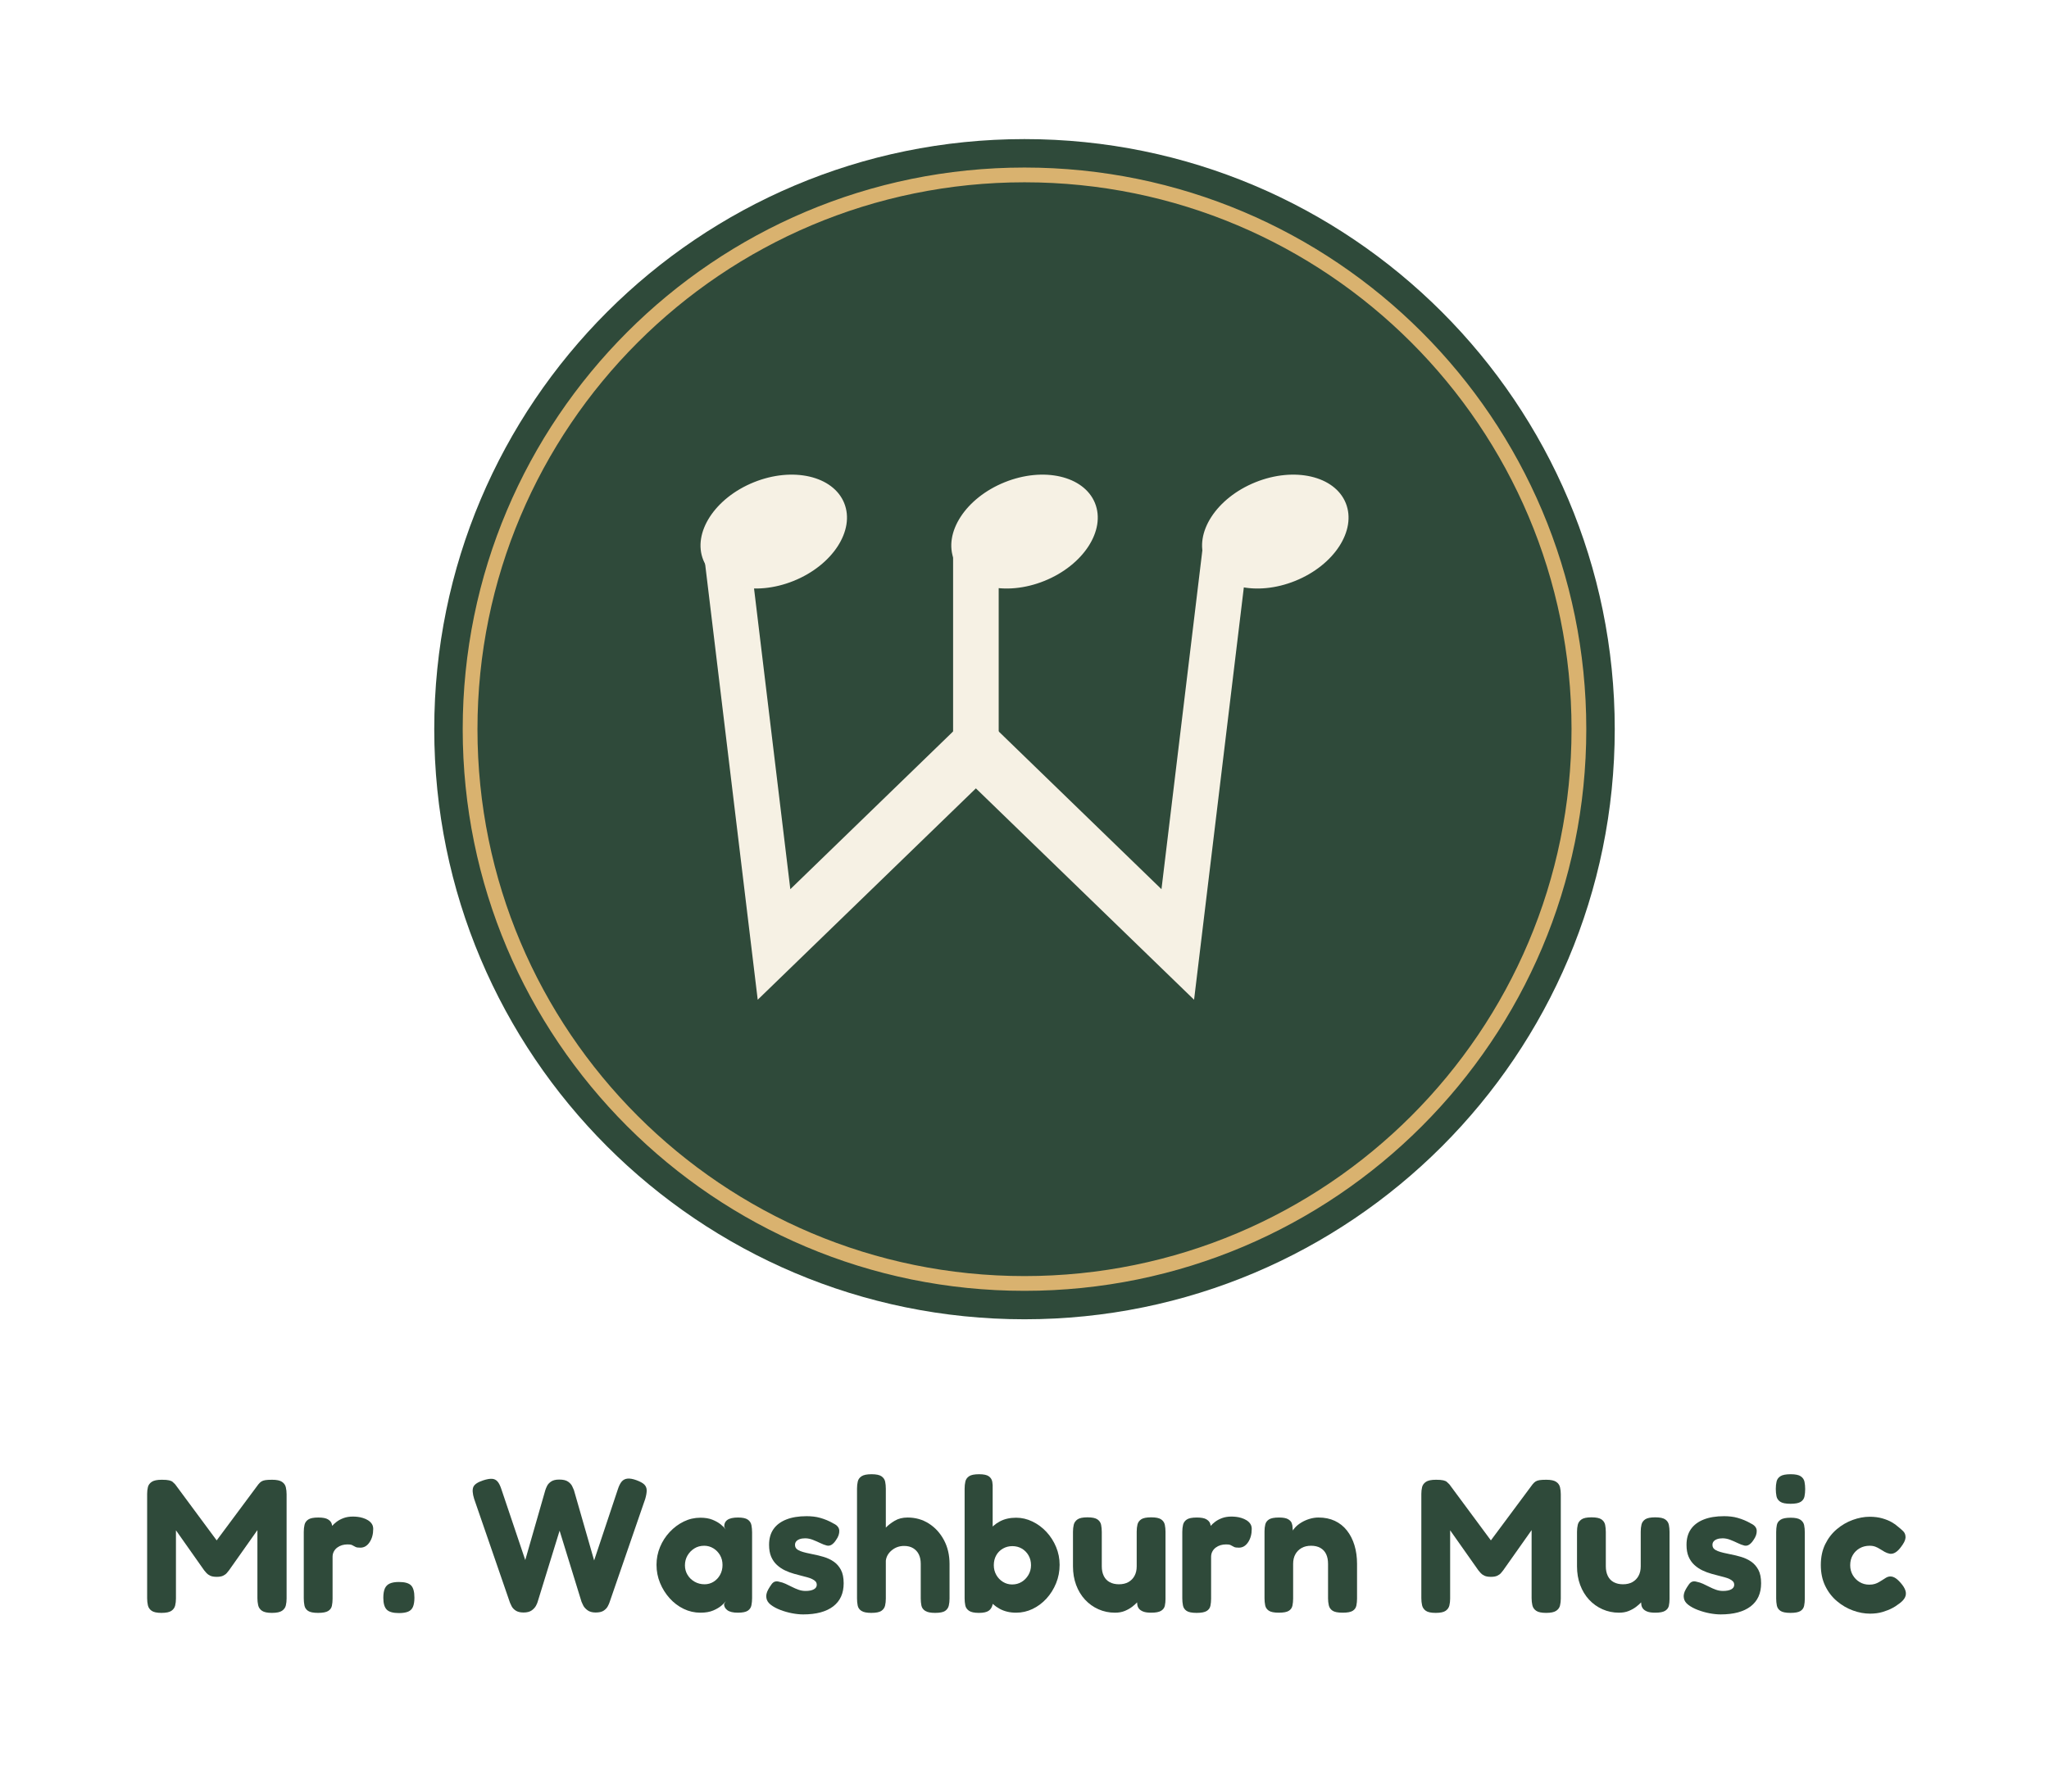
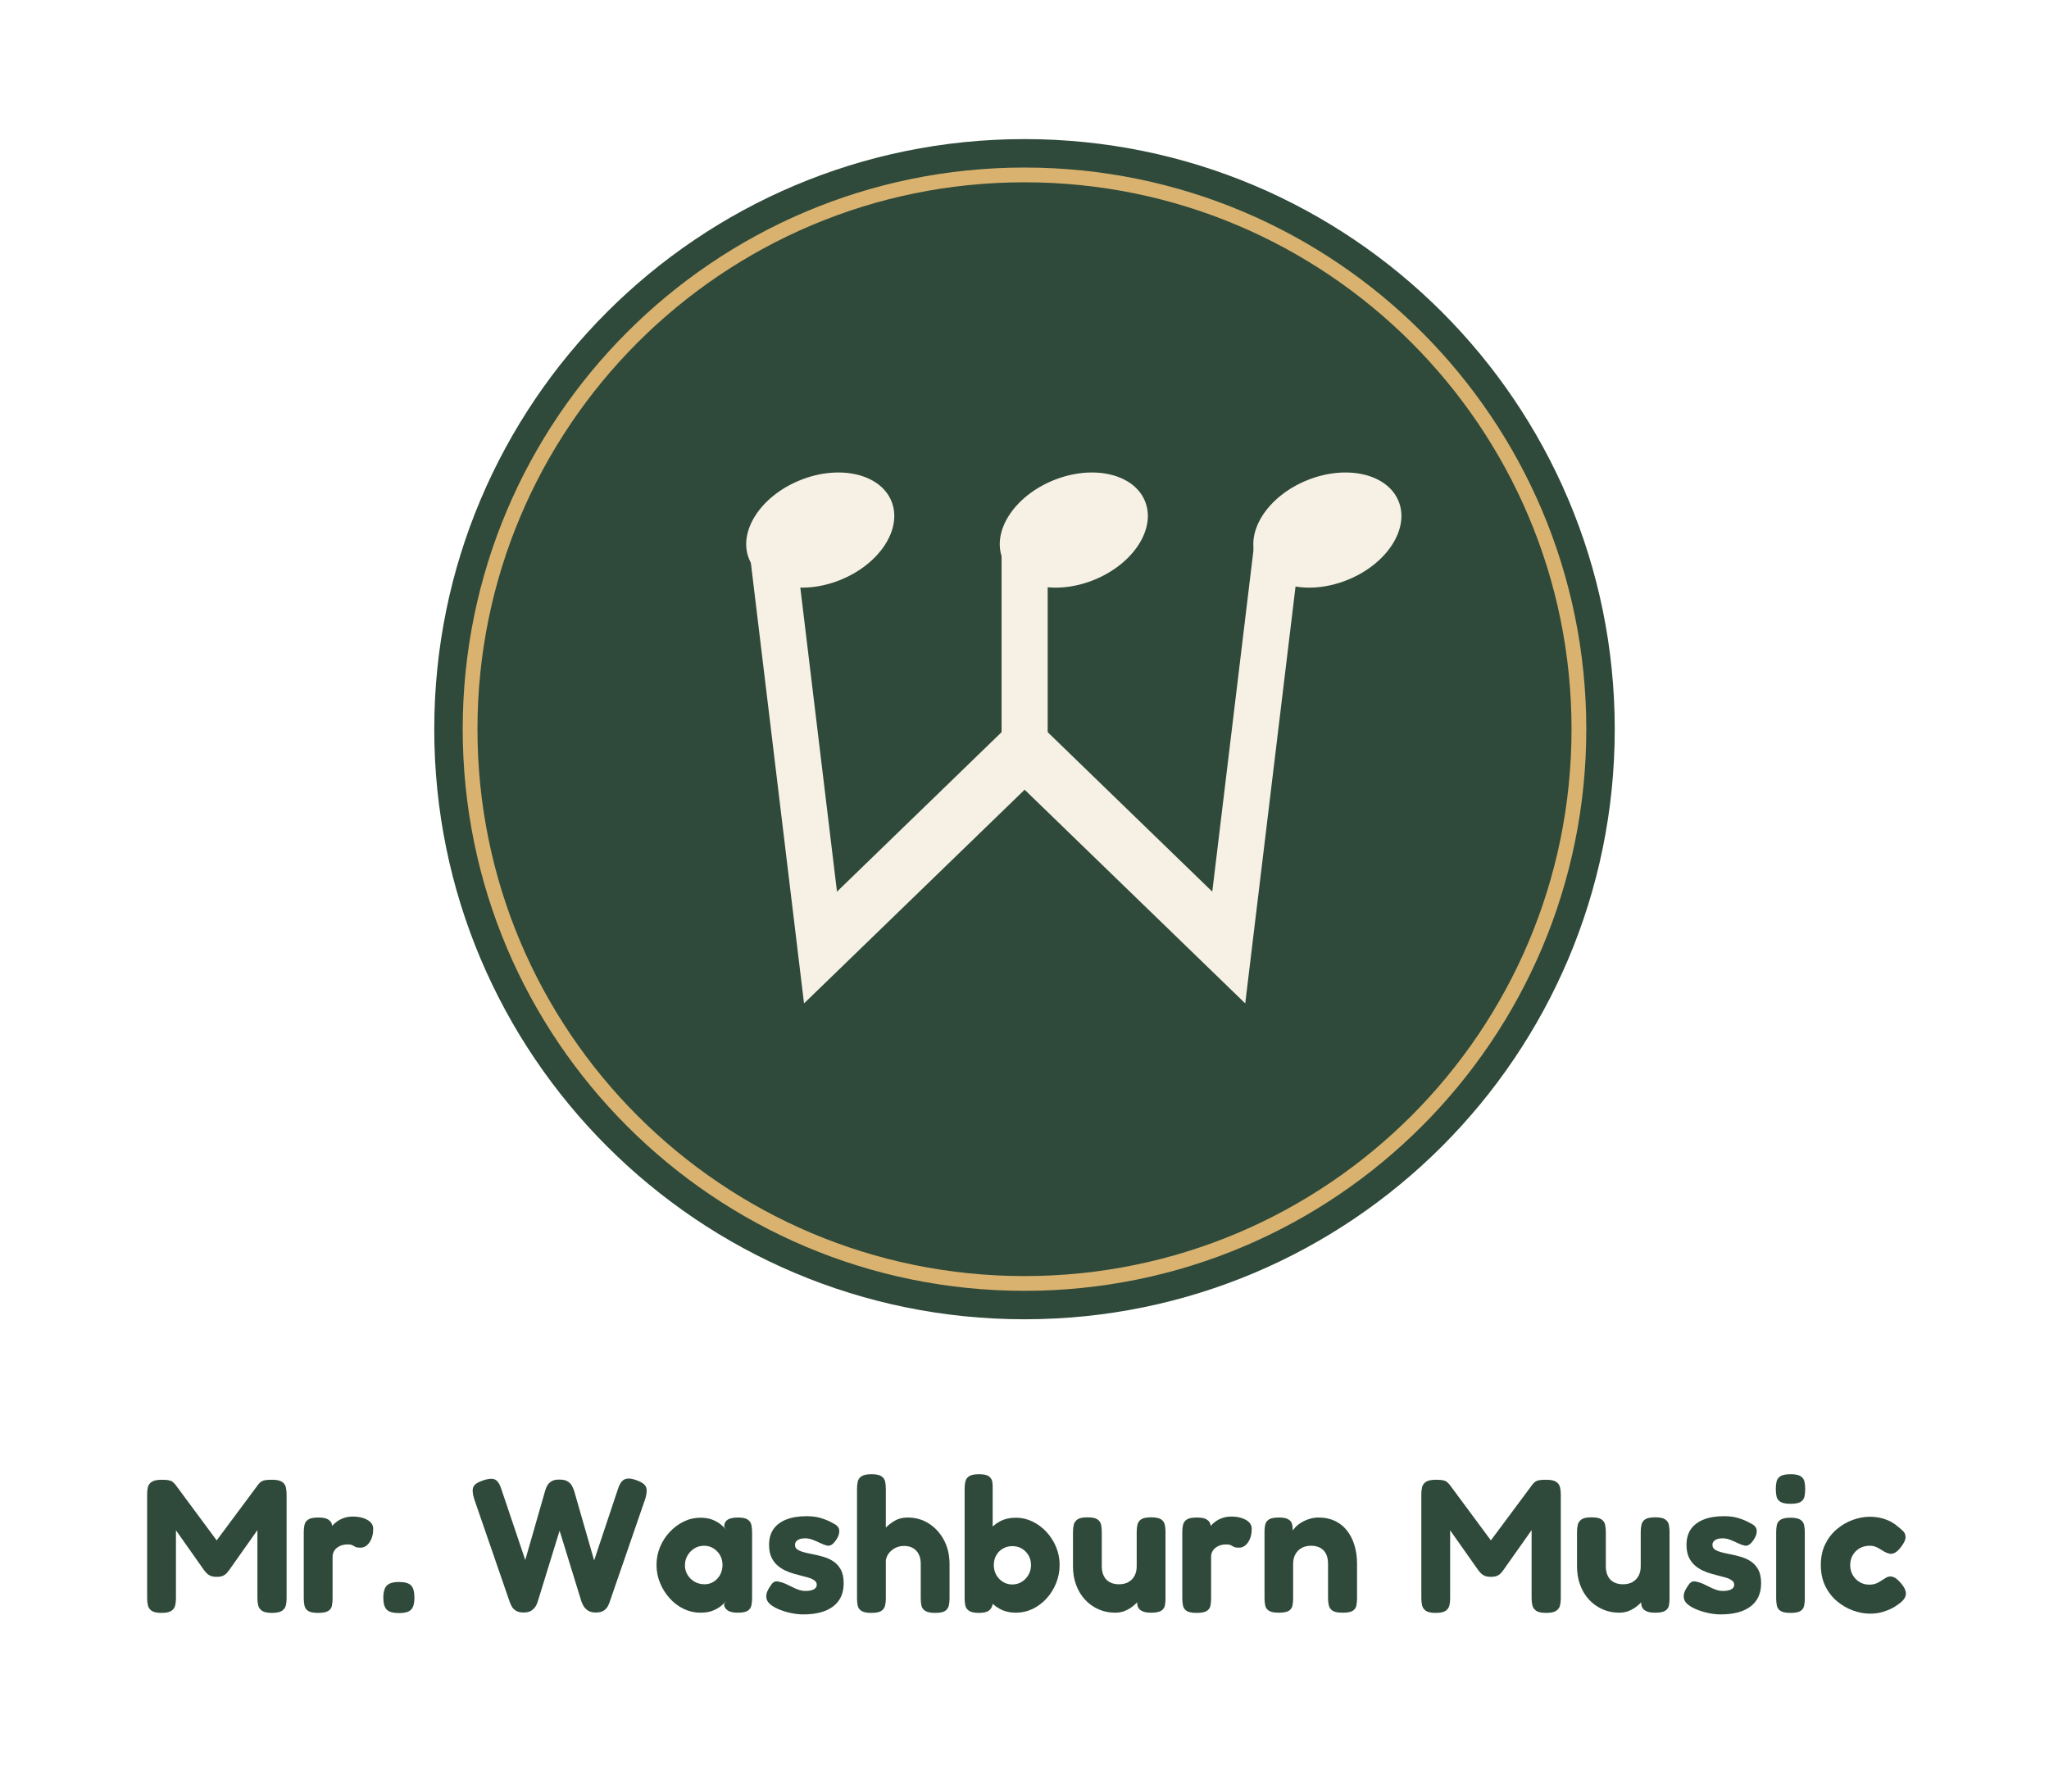
<svg xmlns="http://www.w3.org/2000/svg" viewBox="0 0 1944 1700" role="img" aria-label="Mr. Washburn Music">
  <g transform="translate(132 132)">
    <g transform="translate(280 0)">
      <circle cx="560" cy="560" r="560" fill="#2F4A3A" />
      <circle cx="560" cy="560" r="526" fill="none" stroke="#D9B26F" stroke-width="14" />
-       <g transform="translate(250 322) scale(0.721)">
-         <path d="M65.8 76.4 L6.2 83.6 L78.9 686.2 L366.0 408.0 L653.1 686.2 L725.8 83.6 L666.2 76.4 L610.2 540.7 L366.0 304.0 L121.8 540.7 Z" fill="#F6F1E4" />
-         <line x1="366" y1="80" x2="366" y2="356" stroke="#F6F1E4" stroke-width="60" />
-         <ellipse cx="100" cy="70" rx="100" ry="70" fill="#F6F1E4" transform="rotate(-22 100 70)" />
-         <ellipse cx="430" cy="70" rx="100" ry="70" fill="#F6F1E4" transform="rotate(-22 430 70)" />
-         <ellipse cx="760" cy="70" rx="100" ry="70" fill="#F6F1E4" transform="rotate(-22 760 70)" />
+       <g transform="translate(200 320) scale(0.729)">
+         <g transform="translate(128 0)">
+           <path d="M65.8 76.4 L6.2 83.6 L78.9 686.2 L366.0 408.0 L653.1 686.2 L725.8 83.6 L666.2 76.4 L610.2 540.7 L366.0 304.0 L121.8 540.7 Z" fill="#F6F1E4" />
+           <line x1="366" y1="80" x2="366" y2="356" stroke="#F6F1E4" stroke-width="60" />
+           <ellipse cx="100" cy="70" rx="100" ry="70" fill="#F6F1E4" transform="rotate(-22 100 70)" />
+           <ellipse cx="430" cy="70" rx="100" ry="70" fill="#F6F1E4" transform="rotate(-22 430 70)" />
+           <ellipse cx="760" cy="70" rx="100" ry="70" fill="#F6F1E4" transform="rotate(-22 760 70)" />
+         </g>
      </g>
    </g>
    <g transform="translate(0 1397) scale(0.181 -0.181)">
      <path transform="translate(0 0)" d="M117 -9Q81 -9 65.5 2.0Q50 13 46.0 30.5Q42 48 42 68V615Q42 634 46.0 650.5Q50 667 66.0 678.0Q82 689 119 689Q144 689 157.0 686.0Q170 683 176.0 677.5Q182 672 189 665L414 361H399L625 665Q633 675 641.0 680.0Q649 685 661.5 687.0Q674 689 697 689Q733 689 749.0 678.0Q765 667 769.0 649.5Q773 632 773 613V66Q773 47 769.0 30.0Q765 13 749.0 2.0Q733 -9 696 -9Q660 -9 644.0 2.0Q628 13 624.0 31.0Q620 49 620 68V425L471 214Q467 209 460.0 200.5Q453 192 440.5 186.0Q428 180 407 180Q385 180 372.5 186.0Q360 192 353.0 200.0Q346 208 341 214L193 424V66Q193 47 189.0 30.0Q185 13 169.5 2.0Q154 -9 117 -9Z" fill="#2F4A3A" />
      <path transform="translate(822 0)" d="M116 -9Q79 -9 63.5 1.5Q48 12 44.5 30.0Q41 48 41 67V416Q41 436 45.0 453.0Q49 470 64.5 480.5Q80 491 117 491Q152 491 167.5 481.5Q183 472 187.0 459.5Q191 447 191 438L179 432Q181 436 189.5 446.5Q198 457 213.0 468.5Q228 480 249.5 488.0Q271 496 299 496Q310 496 323.5 494.5Q337 493 351.5 488.5Q366 484 378.0 476.5Q390 469 397.5 458.0Q405 447 405 431Q405 390 386.0 361.5Q367 333 338 333Q321 333 314.0 336.0Q307 339 302.5 342.0Q298 345 292.0 347.5Q286 350 270 350Q255 350 241.5 346.0Q228 342 216.5 333.5Q205 325 198.5 312.5Q192 300 192 285V65Q192 46 188.5 28.5Q185 11 169.0 1.0Q153 -9 116 -9Z" fill="#2F4A3A" />
      <path transform="translate(1253 0)" d="M109 -10Q63 -10 45.0 8.0Q27 26 27 70Q27 101 35.0 119.0Q43 137 61.0 145.0Q79 153 109 153Q155 153 172.5 135.0Q190 117 190 71Q190 41 182.5 23.0Q175 5 157.0 -2.5Q139 -10 109 -10Z" fill="#2F4A3A" />
      <path transform="translate(1728 0)" d="M287 -7Q261 -7 246.0 3.0Q231 13 224.5 26.0Q218 39 216 44L28 589Q15 631 24.0 651.5Q33 672 76 686Q104 695 121.5 694.0Q139 693 150.5 680.0Q162 667 171 639L296 268L401 634Q404 644 410.5 657.0Q417 670 432.0 680.0Q447 690 474 690Q505 690 520.5 679.0Q536 668 542.0 655.0Q548 642 551 635L657 266L781 638Q790 666 801.5 679.5Q813 693 831.5 695.0Q850 697 878 687Q908 676 920.0 664.0Q932 652 932.5 634.5Q933 617 925 589L737 44Q735 38 728.5 25.5Q722 13 707.5 3.0Q693 -7 665 -7Q638 -7 622.0 5.0Q606 17 599.5 30.5Q593 44 591 49L476 422L361 49Q360 44 353.0 30.0Q346 16 330.5 4.5Q315 -7 287 -7Z" fill="#2F4A3A" />
      <path transform="translate(2689 0)" d="M449 -8Q412 -8 394.5 5.0Q377 18 377 37L387 54Q381 44 364.0 29.5Q347 15 320.0 3.5Q293 -8 253 -8Q207 -8 165.5 12.0Q124 32 92.0 67.5Q60 103 41.5 148.0Q23 193 23 243Q23 292 41.5 336.5Q60 381 92.5 415.5Q125 450 166.0 470.0Q207 490 253 490Q290 490 316.0 479.5Q342 469 359.5 455.0Q377 441 386 428L378 442Q377 466 394.5 478.5Q412 491 450 491Q486 491 501.5 480.0Q517 469 520.5 451.0Q524 433 524 413V68Q524 49 520.5 31.0Q517 13 501.5 2.5Q486 -8 449 -8ZM275 141Q301 141 322.5 154.5Q344 168 356.5 191.0Q369 214 369 242Q369 271 356.0 293.5Q343 316 321.0 329.5Q299 343 273 343Q244 343 221.5 329.0Q199 315 185.5 292.0Q172 269 172 240Q172 213 185.5 190.5Q199 168 222.5 154.5Q246 141 275 141Z" fill="#2F4A3A" />
      <path transform="translate(3260 0)" d="M221 -17Q194 -17 162.5 -11.0Q131 -5 101.0 6.5Q71 18 51.0 33.5Q31 49 28 69Q26 79 28.5 90.5Q31 102 38.0 114.5Q45 127 55 141Q63 152 73.0 155.0Q83 158 96 154Q112 151 128.5 143.5Q145 136 161.5 127.5Q178 119 196.0 112.5Q214 106 233 106Q261 106 276.5 114.5Q292 123 292 138Q292 149 285.5 156.0Q279 163 267.5 168.5Q256 174 241.0 178.0Q226 182 208.5 186.5Q191 191 173 196Q148 203 125.0 214.0Q102 225 83.0 242.5Q64 260 53.0 285.5Q42 311 42 348Q42 397 65.0 430.0Q88 463 132.0 480.5Q176 498 239 498Q257 498 275.0 496.0Q293 494 310.5 489.0Q328 484 345.0 477.0Q362 470 379 460Q409 446 410.0 422.0Q411 398 393 373Q382 356 370.0 348.5Q358 341 345 344Q329 348 310.5 357.0Q292 366 271.5 374.0Q251 382 231 382Q214 382 202.0 377.5Q190 373 184.0 365.5Q178 358 178 348Q178 335 185.5 327.5Q193 320 206.0 315.0Q219 310 236.0 306.0Q253 302 273 298Q300 293 328.5 284.5Q357 276 380.5 260.0Q404 244 418.5 217.0Q433 190 433 146Q433 67 378.0 25.0Q323 -17 221 -17Z" fill="#2F4A3A" />
      <path transform="translate(3726 0)" d="M112 -9Q76 -9 60.0 1.5Q44 12 40.5 29.5Q37 47 37 67V643Q37 663 41.0 680.0Q45 697 61.0 707.5Q77 718 113 718Q150 718 165.5 707.0Q181 696 184.5 679.0Q188 662 188 642V438Q206 457 234.5 474.0Q263 491 302 491Q364 491 413.5 459.5Q463 428 492.5 373.0Q522 318 522 247V66Q522 46 518.0 29.0Q514 12 499.0 1.5Q484 -9 446 -9Q411 -9 394.5 1.5Q378 12 374.5 29.5Q371 47 371 67V248Q371 277 361.0 297.5Q351 318 331.5 330.0Q312 342 284 342Q247 342 219.5 319.5Q192 297 188 265V66Q188 46 184.0 29.0Q180 12 164.5 1.5Q149 -9 112 -9Z" fill="#2F4A3A" />
      <path transform="translate(4288 0)" d="M309 -8Q260 -8 222.5 12.5Q185 33 160.5 68.0Q136 103 123.5 148.0Q111 193 112 244Q112 293 125.0 338.0Q138 383 162.5 417.0Q187 451 223.5 470.5Q260 490 309 490Q353 490 394.5 470.0Q436 450 468.0 415.5Q500 381 518.5 336.5Q537 292 537 243Q537 192 518.5 146.5Q500 101 468.0 66.0Q436 31 395.0 11.5Q354 -8 309 -8ZM288 140Q316 140 338.0 153.5Q360 167 373.5 190.0Q387 213 387 241Q387 270 374.0 292.5Q361 315 339.0 328.0Q317 341 289 341Q262 341 239.5 328.0Q217 315 204.5 292.5Q192 270 192 241Q192 213 205.0 190.0Q218 167 240.0 153.5Q262 140 288 140ZM114 -9Q78 -9 62.0 2.0Q46 13 42.5 30.5Q39 48 39 67V642Q39 663 43.0 680.0Q47 697 62.5 707.5Q78 718 115 718Q151 718 166.0 707.0Q181 696 184.0 678.5Q187 661 186 642V36Q181 13 165.0 2.0Q149 -9 114 -9Z" fill="#2F4A3A" />
      <path transform="translate(4859 0)" d="M256 -8Q210 -8 169.5 10.0Q129 28 99.0 60.5Q69 93 52.5 137.5Q36 182 36 235V416Q36 436 40.0 453.0Q44 470 59.5 481.0Q75 492 112 492Q149 492 164.5 481.0Q180 470 183.5 452.5Q187 435 187 415V235Q187 206 197.5 184.5Q208 163 228.5 152.0Q249 141 277 141Q306 141 326.5 152.5Q347 164 358.5 185.0Q370 206 370 235V417Q370 437 374.0 454.0Q378 471 393.5 481.5Q409 492 446 492Q483 492 498.5 481.0Q514 470 517.5 452.5Q521 435 521 416V64Q521 45 517.5 28.5Q514 12 498.0 2.0Q482 -8 446 -8Q419 -8 404.0 -2.0Q389 4 382.0 13.0Q375 22 373.5 32.0Q372 42 372 50L385 61Q382 57 372.0 46.0Q362 35 345.5 22.5Q329 10 307.0 1.0Q285 -8 256 -8Z" fill="#2F4A3A" />
      <path transform="translate(5427 0)" d="M116 -9Q79 -9 63.5 1.5Q48 12 44.5 30.0Q41 48 41 67V416Q41 436 45.0 453.0Q49 470 64.5 480.5Q80 491 117 491Q152 491 167.5 481.5Q183 472 187.0 459.5Q191 447 191 438L179 432Q181 436 189.5 446.5Q198 457 213.0 468.5Q228 480 249.5 488.0Q271 496 299 496Q310 496 323.5 494.5Q337 493 351.5 488.5Q366 484 378.0 476.5Q390 469 397.5 458.0Q405 447 405 431Q405 390 386.0 361.5Q367 333 338 333Q321 333 314.0 336.0Q307 339 302.5 342.0Q298 345 292.0 347.5Q286 350 270 350Q255 350 241.5 346.0Q228 342 216.5 333.5Q205 325 198.5 312.5Q192 300 192 285V65Q192 46 188.5 28.5Q185 11 169.0 1.0Q153 -9 116 -9Z" fill="#2F4A3A" />
      <path transform="translate(5858 0)" d="M116 -8Q79 -8 63.5 2.5Q48 13 44.5 30.5Q41 48 41 67V419Q41 438 45.0 454.5Q49 471 64.5 481.0Q80 491 117 491Q149 491 164.0 482.5Q179 474 183.5 462.0Q188 450 188.0 439.5Q188 429 190 425L184 406Q186 421 199.5 436.5Q213 452 233.5 464.5Q254 477 277.5 484.0Q301 491 324 491Q372 491 409.5 473.5Q447 456 473.0 423.0Q499 390 512.5 345.5Q526 301 526 248V66Q526 47 522.5 29.5Q519 12 503.5 2.0Q488 -8 451 -8Q413 -8 397.5 2.5Q382 13 378.0 30.5Q374 48 374 67V248Q374 278 364.0 299.0Q354 320 334.0 331.5Q314 343 285 343Q256 343 235.0 331.0Q214 319 202.5 298.0Q191 277 191 248V66Q191 47 187.5 29.5Q184 12 168.5 2.0Q153 -8 116 -8Z" fill="#2F4A3A" />
      <path transform="translate(6679 0)" d="M117 -9Q81 -9 65.5 2.0Q50 13 46.0 30.5Q42 48 42 68V615Q42 634 46.0 650.5Q50 667 66.0 678.0Q82 689 119 689Q144 689 157.0 686.0Q170 683 176.0 677.5Q182 672 189 665L414 361H399L625 665Q633 675 641.0 680.0Q649 685 661.5 687.0Q674 689 697 689Q733 689 749.0 678.0Q765 667 769.0 649.5Q773 632 773 613V66Q773 47 769.0 30.0Q765 13 749.0 2.0Q733 -9 696 -9Q660 -9 644.0 2.0Q628 13 624.0 31.0Q620 49 620 68V425L471 214Q467 209 460.0 200.5Q453 192 440.5 186.0Q428 180 407 180Q385 180 372.5 186.0Q360 192 353.0 200.0Q346 208 341 214L193 424V66Q193 47 189.0 30.0Q185 13 169.5 2.0Q154 -9 117 -9Z" fill="#2F4A3A" />
      <path transform="translate(7501 0)" d="M256 -8Q210 -8 169.5 10.0Q129 28 99.0 60.5Q69 93 52.5 137.5Q36 182 36 235V416Q36 436 40.0 453.0Q44 470 59.5 481.0Q75 492 112 492Q149 492 164.5 481.0Q180 470 183.5 452.5Q187 435 187 415V235Q187 206 197.5 184.5Q208 163 228.5 152.0Q249 141 277 141Q306 141 326.5 152.5Q347 164 358.5 185.0Q370 206 370 235V417Q370 437 374.0 454.0Q378 471 393.5 481.5Q409 492 446 492Q483 492 498.5 481.0Q514 470 517.5 452.5Q521 435 521 416V64Q521 45 517.5 28.5Q514 12 498.0 2.0Q482 -8 446 -8Q419 -8 404.0 -2.0Q389 4 382.0 13.0Q375 22 373.5 32.0Q372 42 372 50L385 61Q382 57 372.0 46.0Q362 35 345.5 22.5Q329 10 307.0 1.0Q285 -8 256 -8Z" fill="#2F4A3A" />
      <path transform="translate(8069 0)" d="M221 -17Q194 -17 162.5 -11.0Q131 -5 101.0 6.5Q71 18 51.0 33.5Q31 49 28 69Q26 79 28.5 90.5Q31 102 38.0 114.5Q45 127 55 141Q63 152 73.0 155.0Q83 158 96 154Q112 151 128.5 143.5Q145 136 161.5 127.5Q178 119 196.0 112.5Q214 106 233 106Q261 106 276.5 114.5Q292 123 292 138Q292 149 285.5 156.0Q279 163 267.5 168.5Q256 174 241.0 178.0Q226 182 208.5 186.5Q191 191 173 196Q148 203 125.0 214.0Q102 225 83.0 242.5Q64 260 53.0 285.5Q42 311 42 348Q42 397 65.0 430.0Q88 463 132.0 480.5Q176 498 239 498Q257 498 275.0 496.0Q293 494 310.5 489.0Q328 484 345.0 477.0Q362 470 379 460Q409 446 410.0 422.0Q411 398 393 373Q382 356 370.0 348.5Q358 341 345 344Q329 348 310.5 357.0Q292 366 271.5 374.0Q251 382 231 382Q214 382 202.0 377.5Q190 373 184.0 365.5Q178 358 178 348Q178 335 185.5 327.5Q193 320 206.0 315.0Q219 310 236.0 306.0Q253 302 273 298Q300 293 328.5 284.5Q357 276 380.5 260.0Q404 244 418.5 217.0Q433 190 433 146Q433 67 378.0 25.0Q323 -17 221 -17Z" fill="#2F4A3A" />
      <path transform="translate(8535 0)" d="M121 -9Q84 -9 68.5 1.5Q53 12 49.5 29.5Q46 47 46 66V415Q46 435 49.5 452.0Q53 469 69.0 479.5Q85 490 122 490Q158 490 173.5 479.0Q189 468 192.5 451.0Q196 434 196 413V65Q196 46 192.5 28.5Q189 11 173.5 1.0Q158 -9 121 -9ZM121 563Q83 563 67.0 574.0Q51 585 47.5 603.0Q44 621 44 641Q44 662 48.0 679.5Q52 697 68.0 707.5Q84 718 122 718Q159 718 175.0 707.0Q191 696 194.5 678.0Q198 660 198 640Q198 620 194.5 602.0Q191 584 175.0 573.5Q159 563 121 563Z" fill="#2F4A3A" />
      <path transform="translate(8785 0)" d="M288 -13Q244 -13 198.5 3.5Q153 20 114.5 52.5Q76 85 53.0 132.5Q30 180 30 242Q30 304 53.0 351.0Q76 398 114.0 430.0Q152 462 197.5 478.5Q243 495 286 495Q323 495 352.5 486.5Q382 478 402.5 466.0Q423 454 432 445Q449 432 462.0 419.0Q475 406 474 385Q473 374 467.0 362.5Q461 351 452 339Q422 297 392 301Q377 304 364.5 311.0Q352 318 340.5 325.5Q329 333 316.0 338.0Q303 343 286 343Q257 343 234.0 330.0Q211 317 197.5 294.0Q184 271 184 241Q184 212 197.5 189.0Q211 166 233.5 152.5Q256 139 284 139Q301 139 313.5 143.0Q326 147 335.0 152.5Q344 158 349 161Q361 169 372.0 175.5Q383 182 395 182Q409 182 424.0 171.5Q439 161 457 138Q473 117 475.5 99.0Q478 81 467.0 65.0Q456 49 433 34Q425 27 404.5 16.0Q384 5 354.5 -4.0Q325 -13 288 -13Z" fill="#2F4A3A" />
    </g>
  </g>
</svg>
